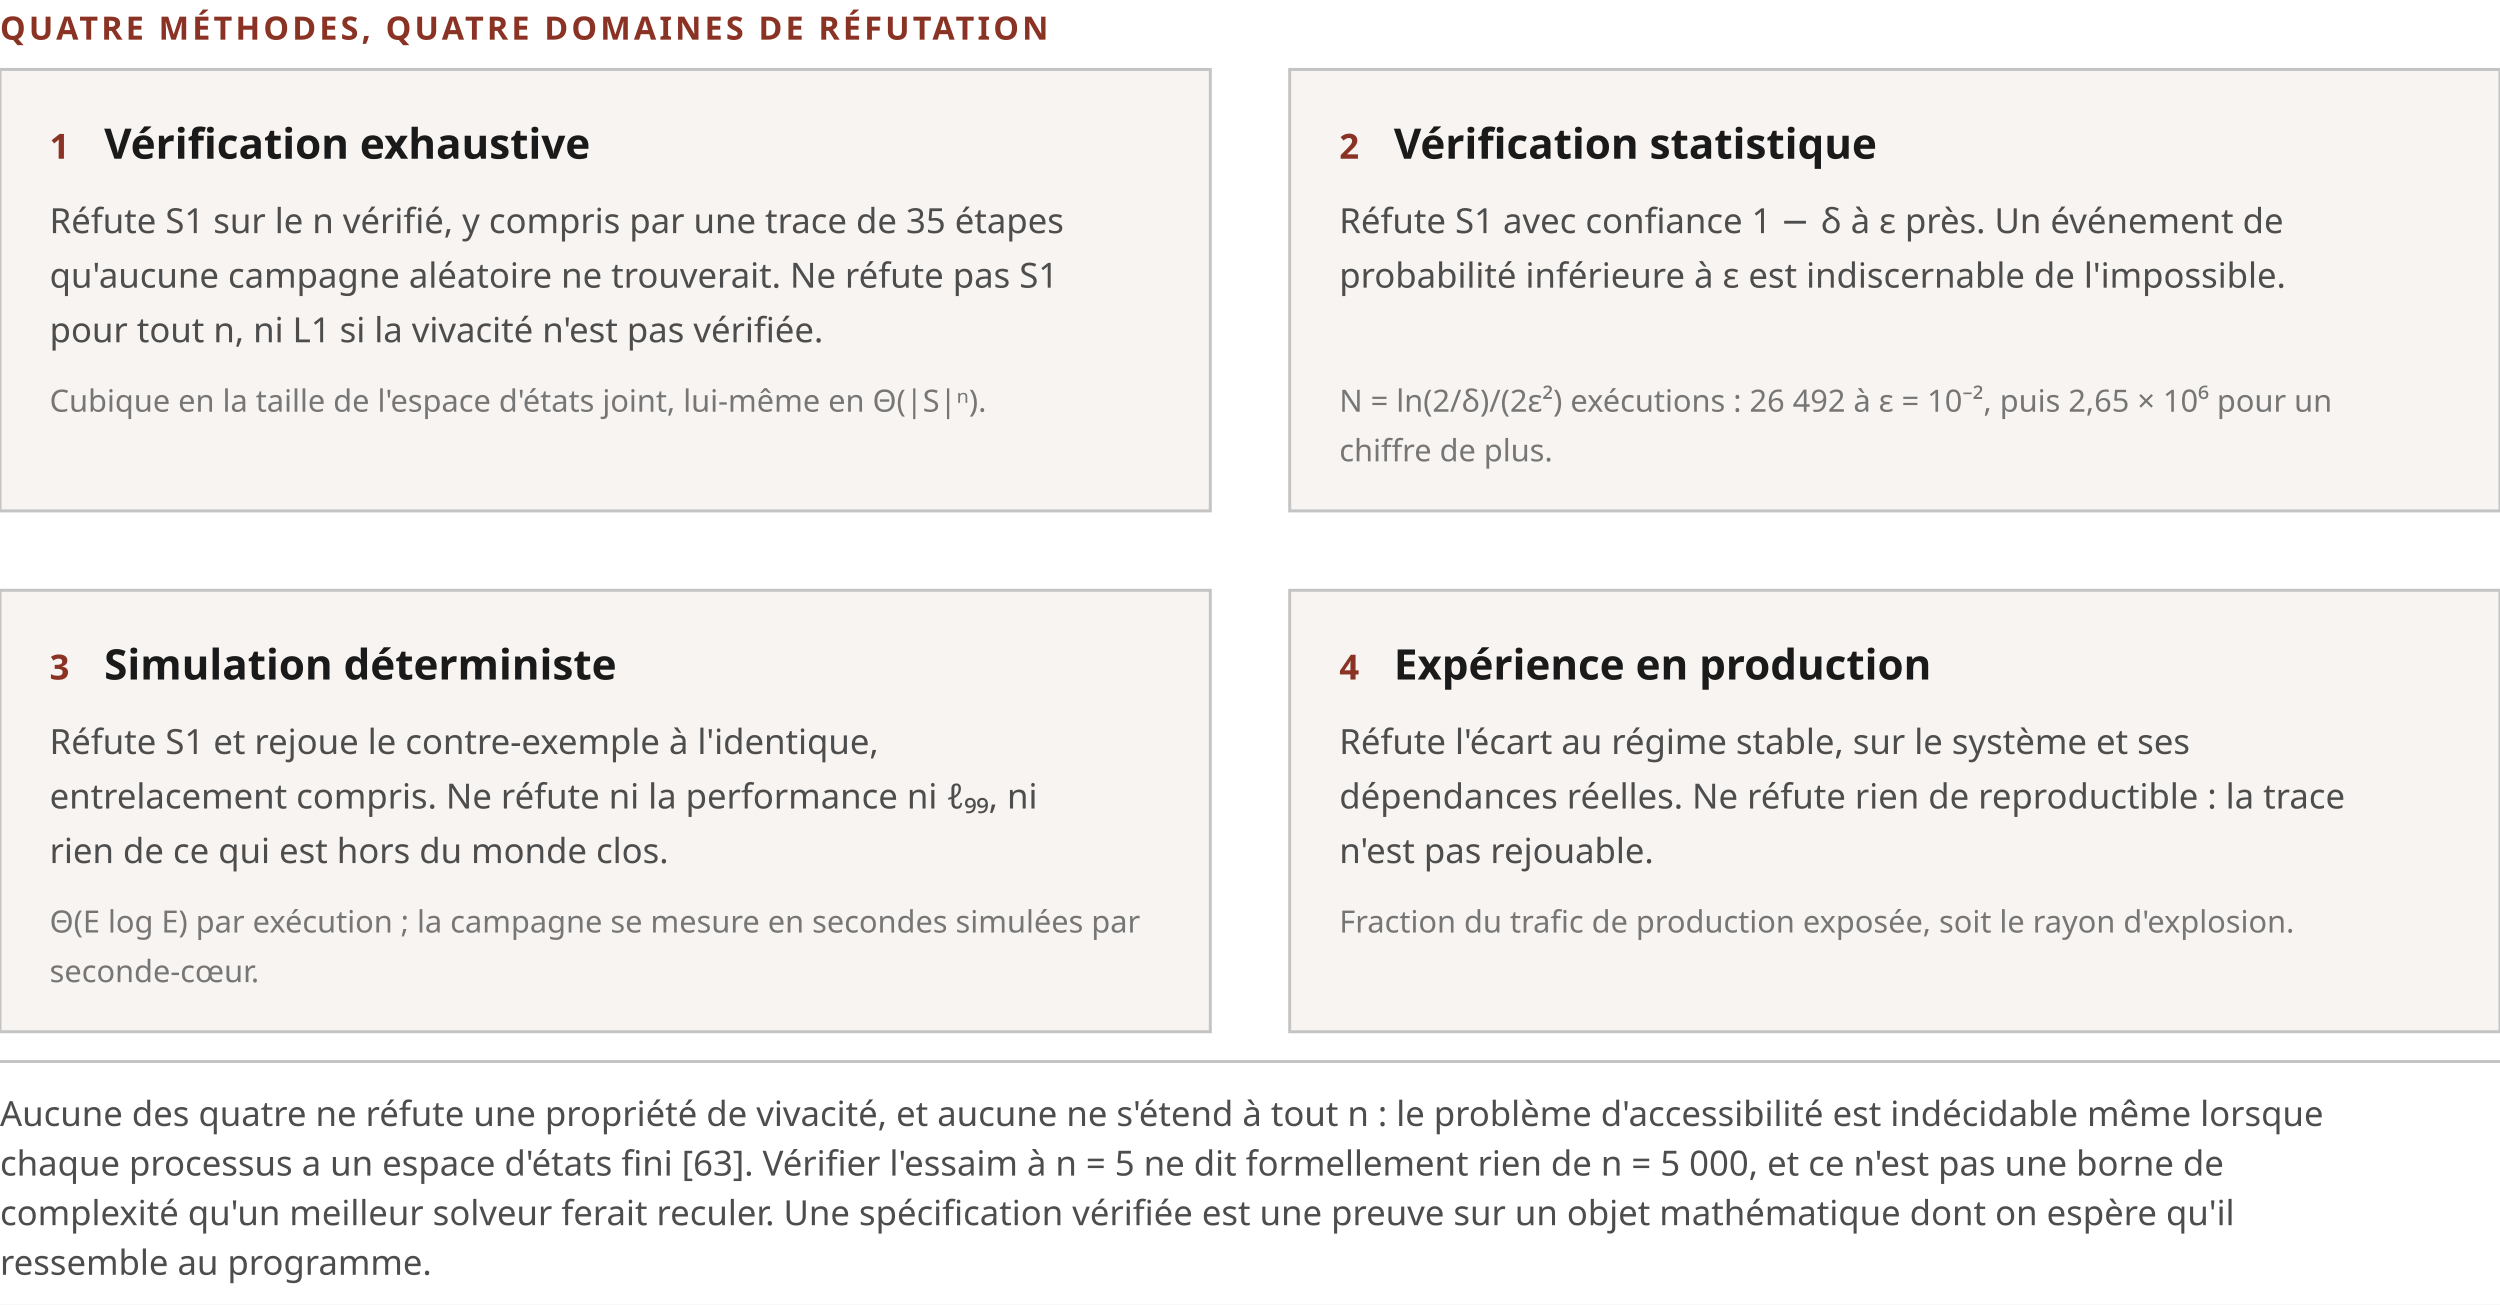
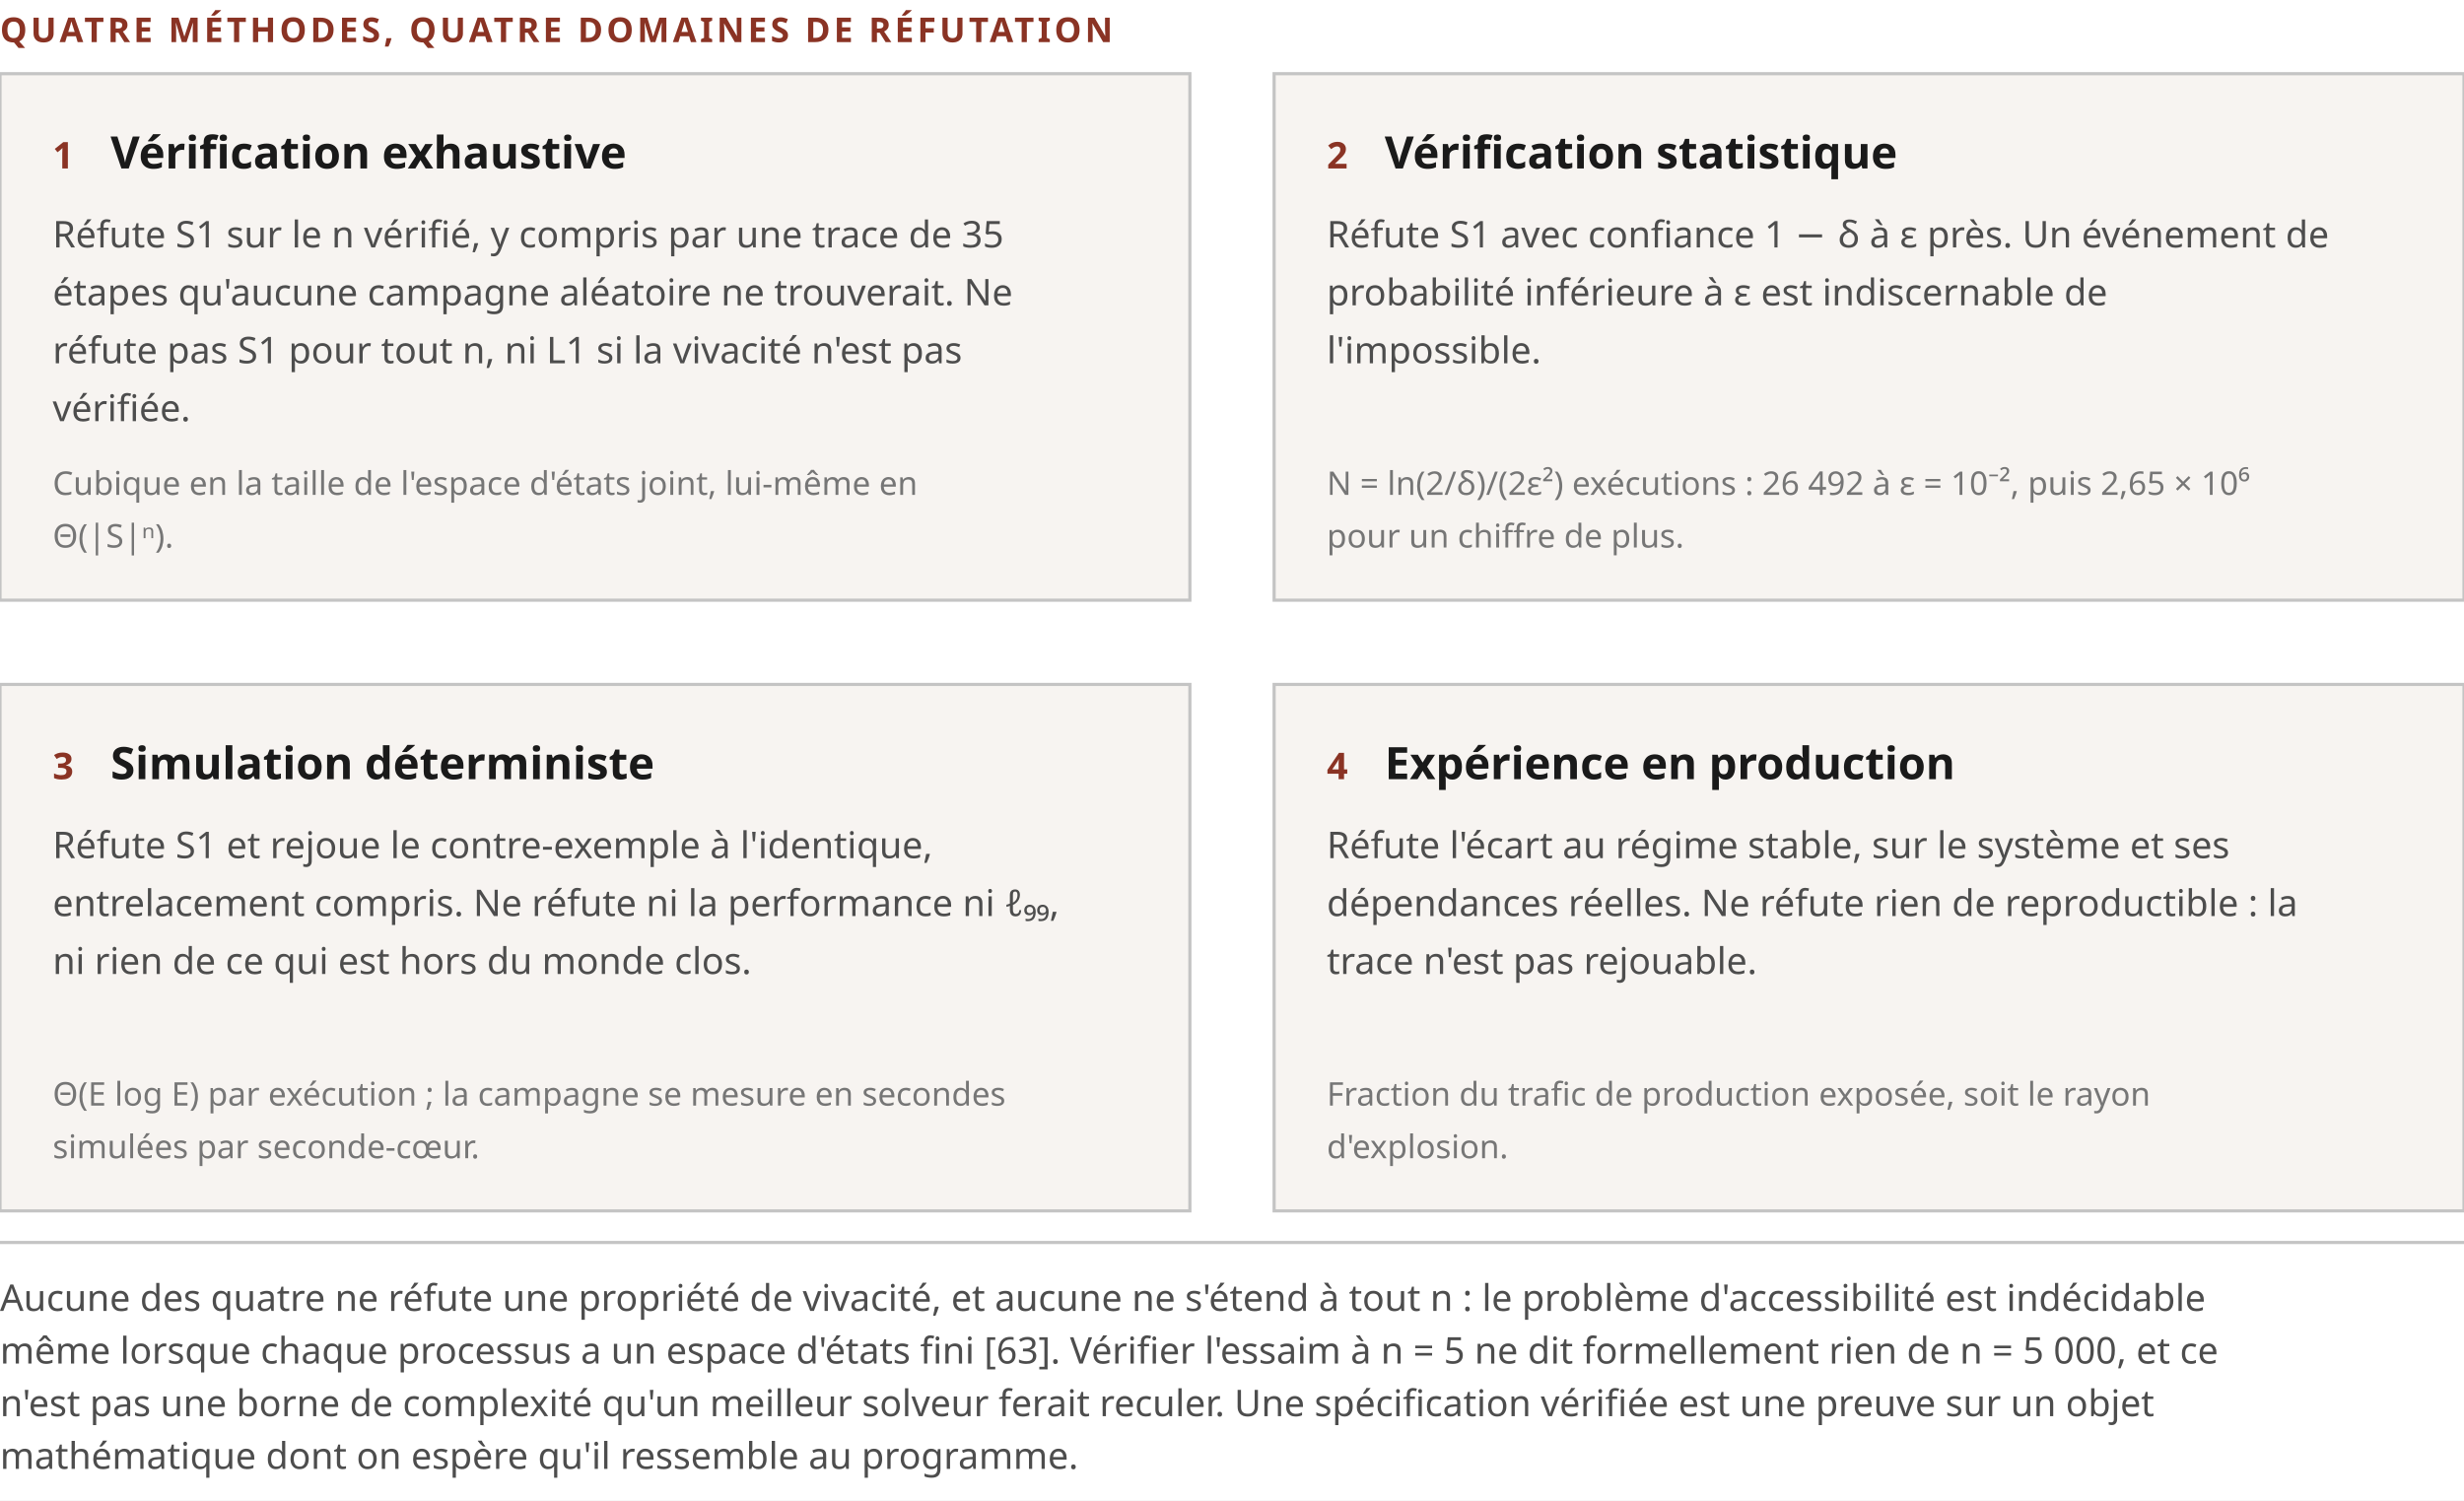
- <svg xmlns="http://www.w3.org/2000/svg" viewBox="0 0 504 263" width="504" height="263" role="img" aria-label="Quatre methodes de validation avant deploiement, avec ce que chacune refute et son cout.">
+ <svg xmlns="http://www.w3.org/2000/svg" viewBox="0 0 468 285" width="468" height="285" role="img" aria-label="Quatre methodes de validation avant deploiement, avec ce que chacune refute et son cout.">
  <defs>
    <style>
  .l      { font-family: Corbel, Candara, "Segoe UI", sans-serif; }
  .bande  { font-size: 8.5px; font-weight: 700; fill: #1A1A1A; }
  .rang   { font-size: 7px;   font-weight: 700; fill: #8A3324; }
  .titre  { font-size: 6.5px; font-weight: 700; fill: #8A3324; letter-spacing: .1em; }
  .titreg { font-size: 6.5px; font-weight: 700; fill: #767676; letter-spacing: .1em; }
  .ann    { font-size: 7px;   fill: #4D4D4D; }
  .annf   { font-size: 7px;   font-weight: 700; fill: #1A1A1A; }
  .renvoi { font-size: 6.2px; fill: #767676; }
  .chiffre{ font-size: 8px;   font-weight: 700; fill: #1A1A1A; }
  </style>
  </defs>
-   <rect x="0" y="0" width="504" height="263" fill="#FFFFFF" />
+   <rect x="0" y="0" width="468" height="285" fill="#FFFFFF" />
  <text class="l titre" x="0" y="8">QUATRE MÉTHODES, QUATRE DOMAINES DE RÉFUTATION</text>
-   <rect x="0" y="14" width="244" height="89" fill="#F7F4F1" stroke="#C4C4C4" stroke-width=".6" />
+   <rect x="0" y="14" width="226" height="100" fill="#F7F4F1" stroke="#C4C4C4" stroke-width=".6" />
  <text class="l rang" x="10" y="32">1</text>
  <text class="l bande" x="21" y="32">Vérification exhaustive</text>
-   <text class="l ann" x="10" y="47">Réfute S1 sur le n vérifié, y compris par une trace de 35 étapes</text>
-   <text class="l ann" x="10" y="58">qu'aucune campagne aléatoire ne trouverait. Ne réfute pas S1</text>
-   <text class="l ann" x="10" y="69">pour tout n, ni L1 si la vivacité n'est pas vérifiée.</text>
-   <text class="l renvoi" x="10" y="83">Cubique en la taille de l'espace d'états joint, lui-même en Θ(|S|ⁿ).</text>
-   <rect x="260" y="14" width="244" height="89" fill="#F7F4F1" stroke="#C4C4C4" stroke-width=".6" />
-   <text class="l rang" x="270" y="32">2</text>
-   <text class="l bande" x="281" y="32">Vérification statistique</text>
-   <text class="l ann" x="270" y="47">Réfute S1 avec confiance 1 − δ à ε près. Un événement de</text>
-   <text class="l ann" x="270" y="58">probabilité inférieure à ε est indiscernable de l'impossible.</text>
-   <text class="l renvoi" x="270" y="83">N = ln(2/δ)/(2ε²) exécutions : 26 492 à ε = 10⁻², puis 2,65 × 10⁶ pour un</text>
-   <text class="l renvoi" x="270" y="93">chiffre de plus.</text>
-   <rect x="0" y="119" width="244" height="89" fill="#F7F4F1" stroke="#C4C4C4" stroke-width=".6" />
-   <text class="l rang" x="10" y="137">3</text>
-   <text class="l bande" x="21" y="137">Simulation déterministe</text>
-   <text class="l ann" x="10" y="152">Réfute S1 et rejoue le contre-exemple à l'identique,</text>
-   <text class="l ann" x="10" y="163">entrelacement compris. Ne réfute ni la performance ni ℓ₉₉, ni</text>
-   <text class="l ann" x="10" y="174">rien de ce qui est hors du monde clos.</text>
-   <text class="l renvoi" x="10" y="188">Θ(E log E) par exécution ; la campagne se mesure en secondes simulées par</text>
-   <text class="l renvoi" x="10" y="198">seconde-cœur.</text>
-   <rect x="260" y="119" width="244" height="89" fill="#F7F4F1" stroke="#C4C4C4" stroke-width=".6" />
-   <text class="l rang" x="270" y="137">4</text>
-   <text class="l bande" x="281" y="137">Expérience en production</text>
-   <text class="l ann" x="270" y="152">Réfute l'écart au régime stable, sur le système et ses</text>
-   <text class="l ann" x="270" y="163">dépendances réelles. Ne réfute rien de reproductible : la trace</text>
-   <text class="l ann" x="270" y="174">n'est pas rejouable.</text>
-   <text class="l renvoi" x="270" y="188">Fraction du trafic de production exposée, soit le rayon d'explosion.</text>
-   <path d="M 0 214 H 504" fill="none" stroke="#C4C4C4" stroke-width=".6" />
-   <text class="l ann" x="0" y="227">Aucune des quatre ne réfute une propriété de vivacité, et aucune ne s'étend à tout n : le problème d'accessibilité est indécidable même lorsque</text>
-   <text class="l ann" x="0" y="237">chaque processus a un espace d'états fini [63]. Vérifier l'essaim à n = 5 ne dit formellement rien de n = 5 000, et ce n'est pas une borne de</text>
-   <text class="l ann" x="0" y="247">complexité qu'un meilleur solveur ferait reculer. Une spécification vérifiée est une preuve sur un objet mathématique dont on espère qu'il</text>
-   <text class="l ann" x="0" y="257">ressemble au programme.</text>
+   <text class="l ann" x="10" y="47">Réfute S1 sur le n vérifié, y compris par une trace de 35</text>
+   <text class="l ann" x="10" y="58">étapes qu'aucune campagne aléatoire ne trouverait. Ne</text>
+   <text class="l ann" x="10" y="69">réfute pas S1 pour tout n, ni L1 si la vivacité n'est pas</text>
+   <text class="l ann" x="10" y="80">vérifiée.</text>
+   <text class="l renvoi" x="10" y="94">Cubique en la taille de l'espace d'états joint, lui-même en</text>
+   <text class="l renvoi" x="10" y="104">Θ(|S|ⁿ).</text>
+   <rect x="242" y="14" width="226" height="100" fill="#F7F4F1" stroke="#C4C4C4" stroke-width=".6" />
+   <text class="l rang" x="252" y="32">2</text>
+   <text class="l bande" x="263" y="32">Vérification statistique</text>
+   <text class="l ann" x="252" y="47">Réfute S1 avec confiance 1 − δ à ε près. Un événement de</text>
+   <text class="l ann" x="252" y="58">probabilité inférieure à ε est indiscernable de</text>
+   <text class="l ann" x="252" y="69">l'impossible.</text>
+   <text class="l renvoi" x="252" y="94">N = ln(2/δ)/(2ε²) exécutions : 26 492 à ε = 10⁻², puis 2,65 × 10⁶</text>
+   <text class="l renvoi" x="252" y="104">pour un chiffre de plus.</text>
+   <rect x="0" y="130" width="226" height="100" fill="#F7F4F1" stroke="#C4C4C4" stroke-width=".6" />
+   <text class="l rang" x="10" y="148">3</text>
+   <text class="l bande" x="21" y="148">Simulation déterministe</text>
+   <text class="l ann" x="10" y="163">Réfute S1 et rejoue le contre-exemple à l'identique,</text>
+   <text class="l ann" x="10" y="174">entrelacement compris. Ne réfute ni la performance ni ℓ₉₉,</text>
+   <text class="l ann" x="10" y="185">ni rien de ce qui est hors du monde clos.</text>
+   <text class="l renvoi" x="10" y="210">Θ(E log E) par exécution ; la campagne se mesure en secondes</text>
+   <text class="l renvoi" x="10" y="220">simulées par seconde-cœur.</text>
+   <rect x="242" y="130" width="226" height="100" fill="#F7F4F1" stroke="#C4C4C4" stroke-width=".6" />
+   <text class="l rang" x="252" y="148">4</text>
+   <text class="l bande" x="263" y="148">Expérience en production</text>
+   <text class="l ann" x="252" y="163">Réfute l'écart au régime stable, sur le système et ses</text>
+   <text class="l ann" x="252" y="174">dépendances réelles. Ne réfute rien de reproductible : la</text>
+   <text class="l ann" x="252" y="185">trace n'est pas rejouable.</text>
+   <text class="l renvoi" x="252" y="210">Fraction du trafic de production exposée, soit le rayon</text>
+   <text class="l renvoi" x="252" y="220">d'explosion.</text>
+   <path d="M 0 236 H 468" fill="none" stroke="#C4C4C4" stroke-width=".6" />
+   <text class="l ann" x="0" y="249">Aucune des quatre ne réfute une propriété de vivacité, et aucune ne s'étend à tout n : le problème d'accessibilité est indécidable</text>
+   <text class="l ann" x="0" y="259">même lorsque chaque processus a un espace d'états fini [63]. Vérifier l'essaim à n = 5 ne dit formellement rien de n = 5 000, et ce</text>
+   <text class="l ann" x="0" y="269">n'est pas une borne de complexité qu'un meilleur solveur ferait reculer. Une spécification vérifiée est une preuve sur un objet</text>
+   <text class="l ann" x="0" y="279">mathématique dont on espère qu'il ressemble au programme.</text>
</svg>
